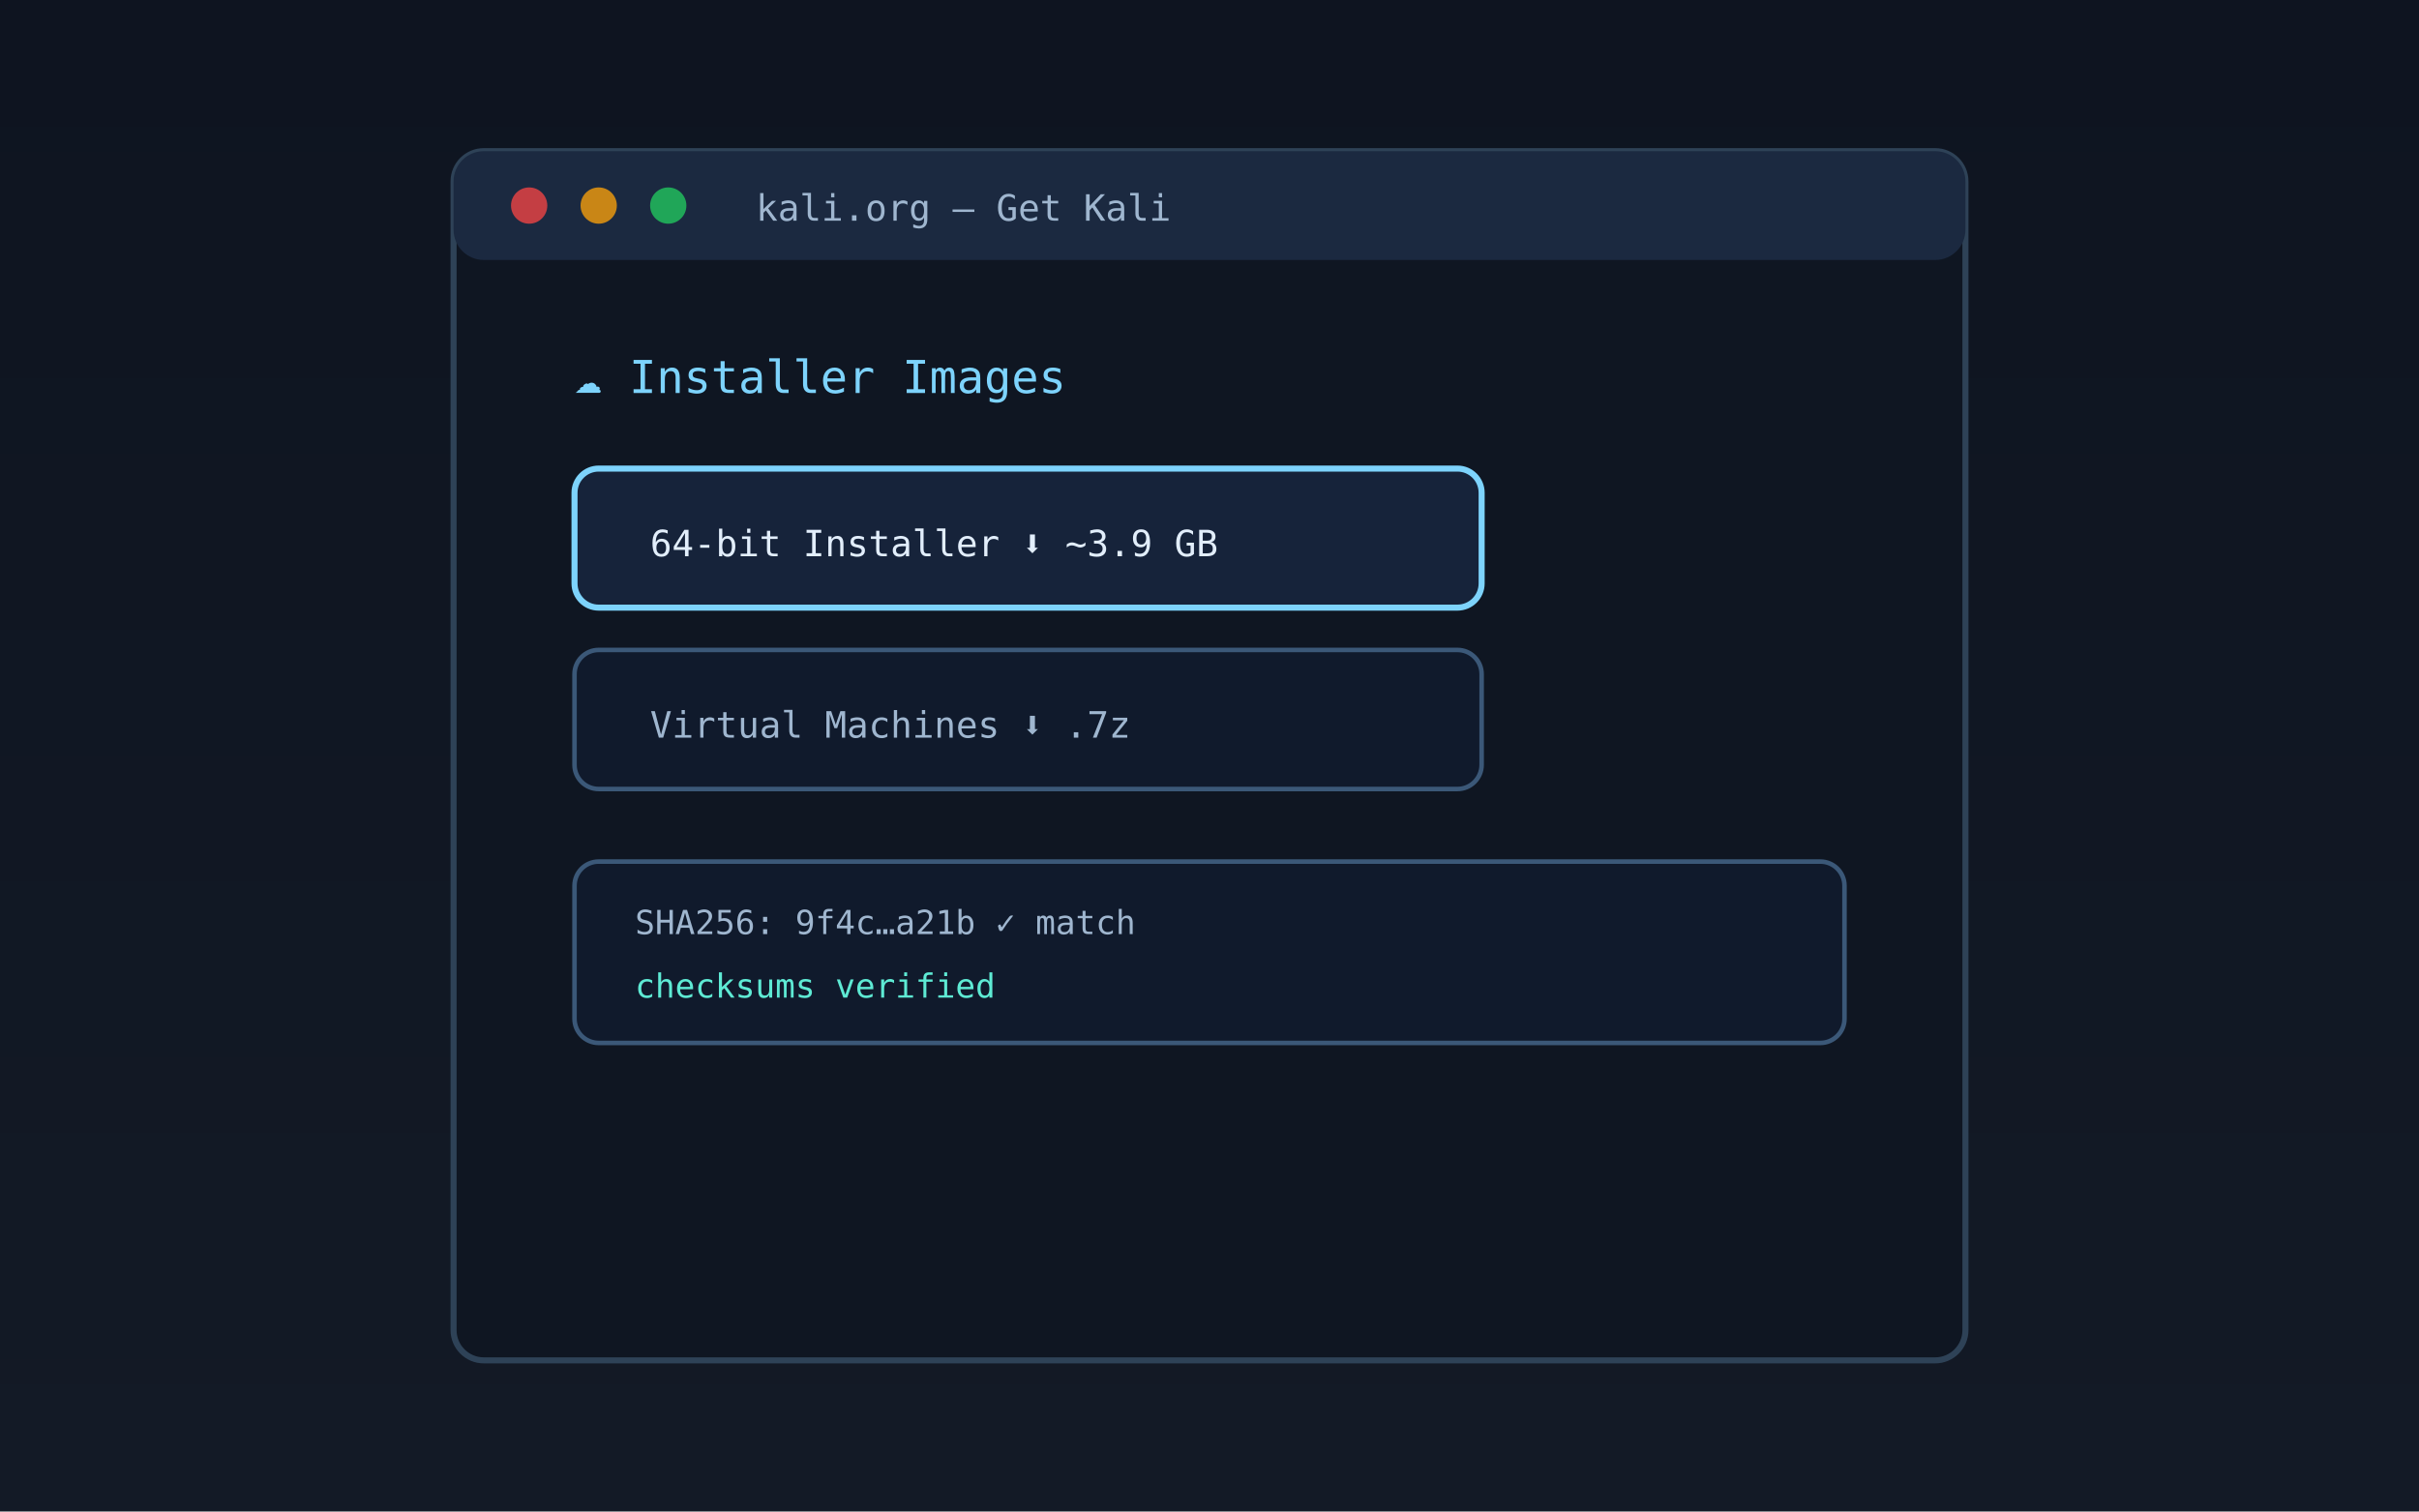
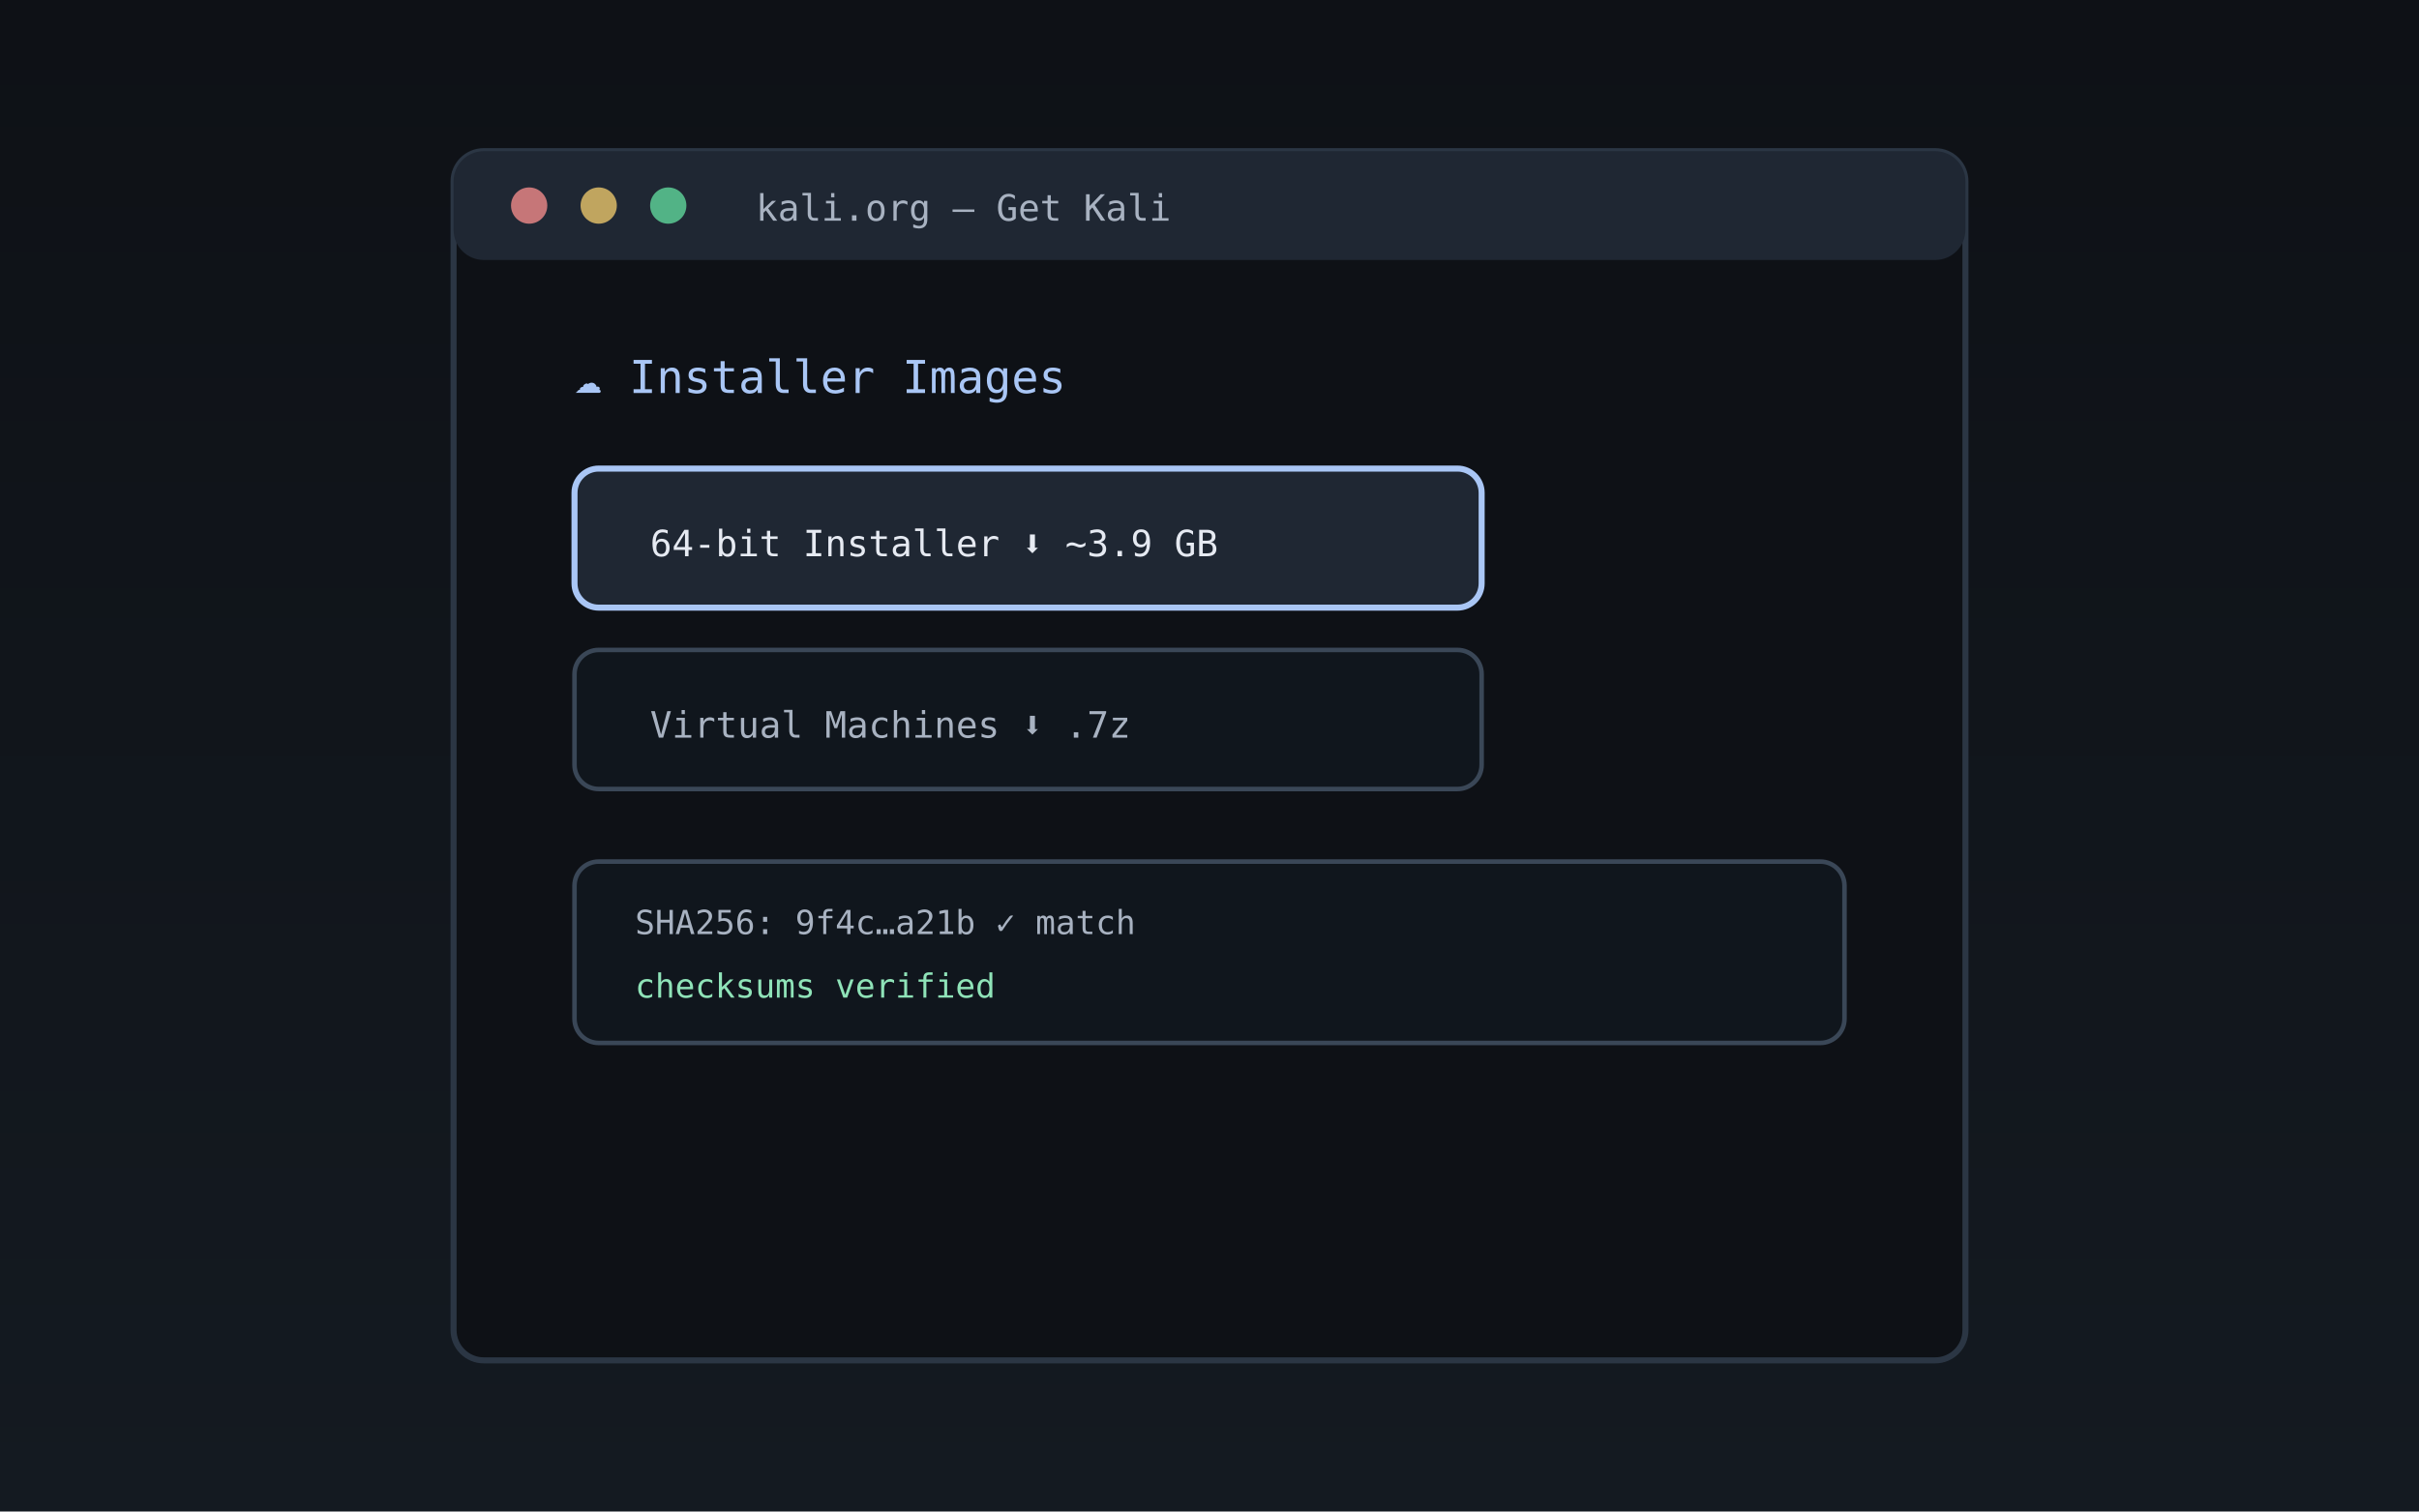
<svg xmlns="http://www.w3.org/2000/svg" viewBox="0 0 800 500">
  <defs>
    <linearGradient id="bgK2" x1="0" y1="0" x2="0" y2="1">
-       <stop offset="0" stop-color="#0e1420" />
-       <stop offset="1" stop-color="#131a26" />
+       <stop offset="0" stop-color="#0E1116" />
+       <stop offset="1" stop-color="#141A21" />
    </linearGradient>
  </defs>
  <rect width="800" height="500" fill="url(#bgK2)" />
-   <rect x="150" y="50" width="500" height="400" rx="10" fill="#0f1622" stroke="#2e4257" stroke-width="2" />
-   <rect x="150" y="50" width="500" height="36" rx="10" fill="#1b2940" />
-   <circle cx="175" cy="68" r="6" fill="#ef4444" opacity="0.8" />
-   <circle cx="198" cy="68" r="6" fill="#f59e0b" opacity="0.8" />
-   <circle cx="221" cy="68" r="6" fill="#22c55e" opacity="0.8" />
-   <text x="250" y="73" font-family="monospace" font-size="12" fill="#9fb6cf">kali.org — Get Kali</text>
-   <text x="190" y="130" font-family="monospace" font-size="15" fill="#7dd3fc">☁ Installer Images</text>
-   <rect x="190" y="155" width="300" height="46" rx="8" fill="#16233a" stroke="#7dd3fc" stroke-width="2" />
-   <text x="215" y="184" font-family="monospace" font-size="12" fill="#e2eefb">64-bit Installer ⬇ ~3.9 GB</text>
-   <rect x="190" y="215" width="300" height="46" rx="8" fill="#101a2c" stroke="#3b5878" stroke-width="1.5" />
-   <text x="215" y="244" font-family="monospace" font-size="12" fill="#9fb6cf">Virtual Machines ⬇ .7z</text>
-   <rect x="190" y="285" width="420" height="60" rx="8" fill="#101a2c" stroke="#3b5878" stroke-width="1.5" />
-   <text x="210" y="309" font-family="monospace" font-size="11" fill="#9fb6cf">SHA256: 9f4c…a21b ✓ match</text>
-   <text x="210" y="330" font-family="monospace" font-size="11" fill="#5eead4">checksums verified</text>
+   <rect x="150" y="50" width="500" height="400" rx="10" fill="#0E1116" stroke="#2B3644" stroke-width="2" />
+   <rect x="150" y="50" width="500" height="36" rx="10" fill="#1F2733" />
+   <circle cx="175" cy="68" r="6" fill="#F08A8A" opacity="0.8" />
+   <circle cx="198" cy="68" r="6" fill="#E9C46A" opacity="0.8" />
+   <circle cx="221" cy="68" r="6" fill="#5FD69B" opacity="0.8" />
+   <text x="250" y="73" font-family="monospace" font-size="12" fill="#A8B2C1">kali.org — Get Kali</text>
+   <text x="190" y="130" font-family="monospace" font-size="15" fill="#A9C6F5">☁ Installer Images</text>
+   <rect x="190" y="155" width="300" height="46" rx="8" fill="#1F2733" stroke="#A9C6F5" stroke-width="2" />
+   <text x="215" y="184" font-family="monospace" font-size="12" fill="#E6EAF2">64-bit Installer ⬇ ~3.9 GB</text>
+   <rect x="190" y="215" width="300" height="46" rx="8" fill="#10161D" stroke="#3A4757" stroke-width="1.5" />
+   <text x="215" y="244" font-family="monospace" font-size="12" fill="#A8B2C1">Virtual Machines ⬇ .7z</text>
+   <rect x="190" y="285" width="420" height="60" rx="8" fill="#10161D" stroke="#3A4757" stroke-width="1.5" />
+   <text x="210" y="309" font-family="monospace" font-size="11" fill="#A8B2C1">SHA256: 9f4c…a21b ✓ match</text>
+   <text x="210" y="330" font-family="monospace" font-size="11" fill="#8FE3B8">checksums verified</text>
</svg>
